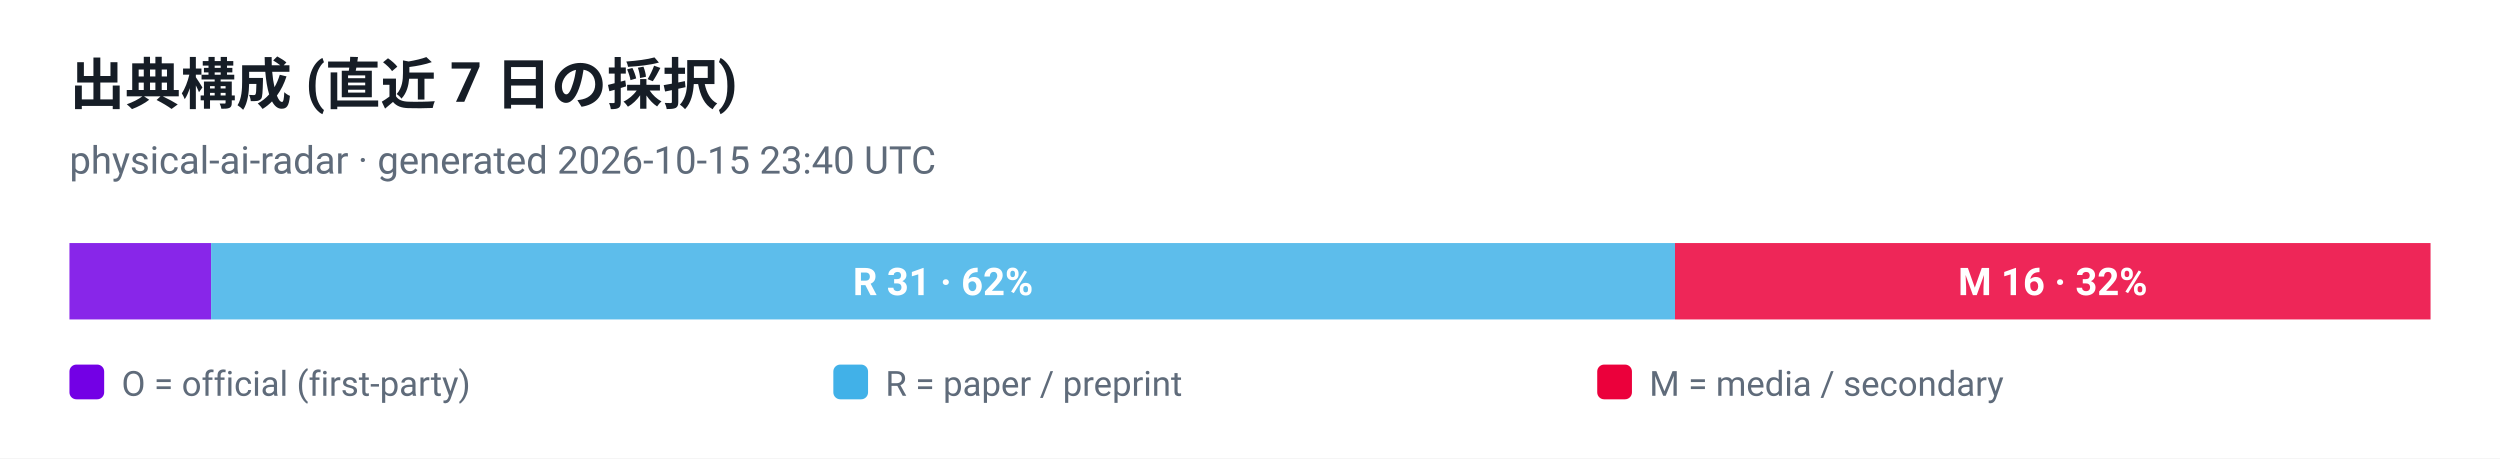
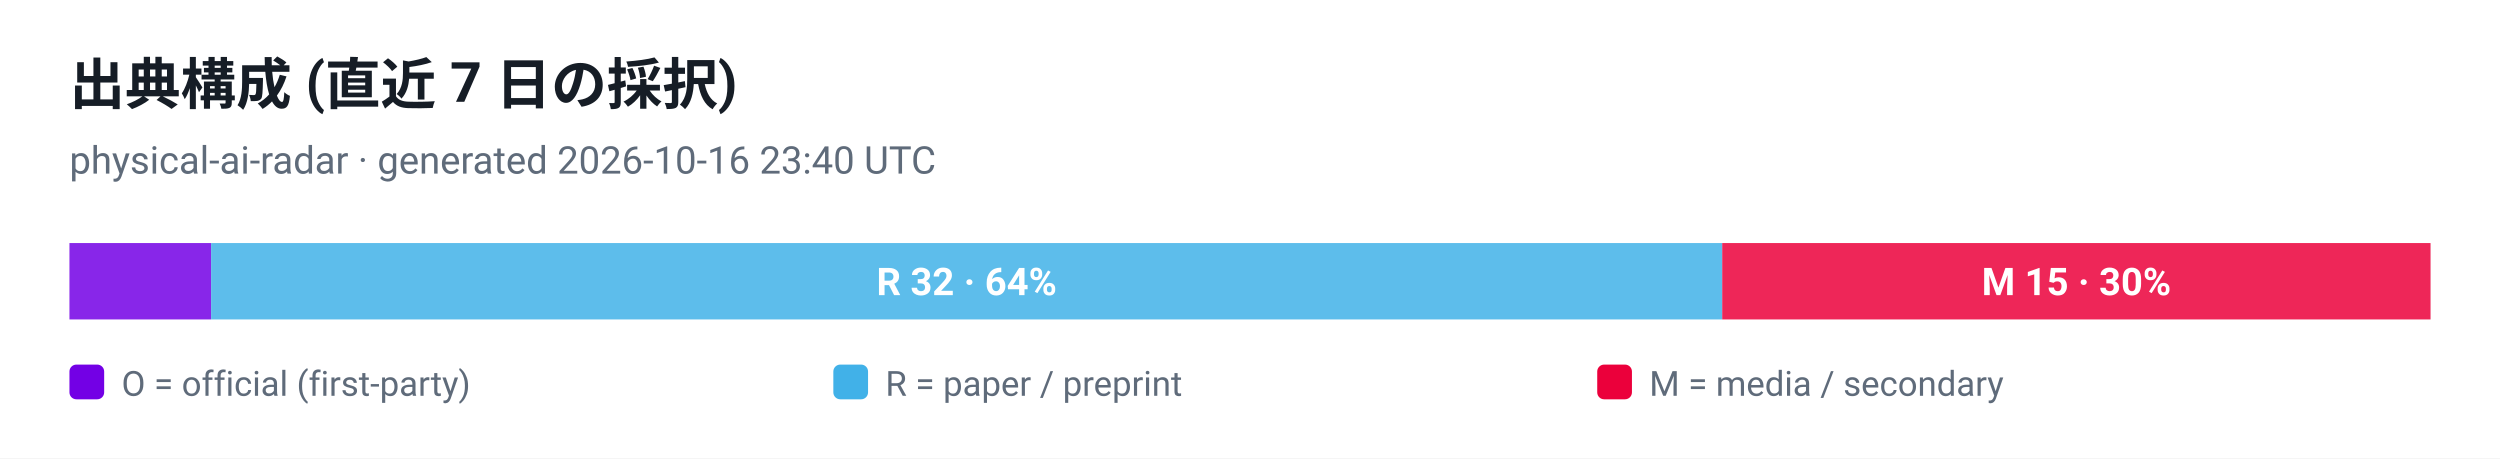
<svg xmlns="http://www.w3.org/2000/svg" viewBox="0 0 720 132" width="720" height="132" role="img" aria-label="出典構成 (直近 7 日の採択)">
  <style>
  .plate { fill: #ffffff }
  .ink { fill: #161d26 }
  .muted { fill: #5f6b7a }
  .grid { stroke: #e3e9ef }
  @media (prefers-color-scheme: dark) {
    .plate { fill: #0d1117 }
    .ink { fill: #e6edf3 }
    .muted { fill: #8b949e }
    .grid { stroke: #30363d }
  }
</style>
  <rect class="plate" width="720" height="132" />
  <text x="20" y="30" font-family="ui-sans-serif, -apple-system, 'Segoe UI', Roboto, Helvetica, Arial, sans-serif" font-size="16" font-weight="700" class="ink">出典構成 (直近 7 日の採択)</text>
-   <text x="20" y="50" font-family="ui-sans-serif, -apple-system, 'Segoe UI', Roboto, Helvetica, Arial, sans-serif" font-size="11" class="muted">physical-ai-radar · generated 2026-10-15 23:40 UTC</text>
+   <text x="20" y="50" font-family="ui-sans-serif, -apple-system, 'Segoe UI', Roboto, Helvetica, Arial, sans-serif" font-size="11" class="muted">physical-ai-radar · generated 2026-10-16 23:40 UTC</text>
  <rect x="20.0" y="70" width="40.8" height="22" fill="#7300e5" fill-opacity="0.85" />
-   <rect x="60.8" y="70" width="421.6" height="22" fill="#41b1e8" fill-opacity="0.85" />
-   <text x="271.6" y="85" text-anchor="middle" font-family="ui-sans-serif, -apple-system, 'Segoe UI', Roboto, Helvetica, Arial, sans-serif" font-size="11" font-weight="700" fill="#ffffff">R 31 · 62%</text>
-   <rect x="482.4" y="70" width="217.6" height="22" fill="#eb003b" fill-opacity="0.85" />
-   <text x="591.2" y="85" text-anchor="middle" font-family="ui-sans-serif, -apple-system, 'Segoe UI', Roboto, Helvetica, Arial, sans-serif" font-size="11" font-weight="700" fill="#ffffff">M 16 · 32%</text>
+   <rect x="60.8" y="70" width="435.2" height="22" fill="#41b1e8" fill-opacity="0.85" />
+   <text x="278.4" y="85" text-anchor="middle" font-family="ui-sans-serif, -apple-system, 'Segoe UI', Roboto, Helvetica, Arial, sans-serif" font-size="11" font-weight="700" fill="#ffffff">R 32 · 64%</text>
+   <rect x="496.0" y="70" width="204.0" height="22" fill="#eb003b" fill-opacity="0.85" />
+   <text x="598.0" y="85" text-anchor="middle" font-family="ui-sans-serif, -apple-system, 'Segoe UI', Roboto, Helvetica, Arial, sans-serif" font-size="11" font-weight="700" fill="#ffffff">M 15 · 30%</text>
  <rect x="20" y="105" width="10" height="10" rx="2" fill="#7300e5" />
  <text x="35" y="114" font-family="ui-sans-serif, -apple-system, 'Segoe UI', Roboto, Helvetica, Arial, sans-serif" font-size="10" fill="#5f6b7a">O = official (first-party)</text>
  <rect x="240" y="105" width="10" height="10" rx="2" fill="#41b1e8" />
  <text x="255" y="114" font-family="ui-sans-serif, -apple-system, 'Segoe UI', Roboto, Helvetica, Arial, sans-serif" font-size="10" fill="#5f6b7a">R = paper / preprint</text>
  <rect x="460" y="105" width="10" height="10" rx="2" fill="#eb003b" />
  <text x="475" y="114" font-family="ui-sans-serif, -apple-system, 'Segoe UI', Roboto, Helvetica, Arial, sans-serif" font-size="10" fill="#5f6b7a">M = media / secondary</text>
</svg>
